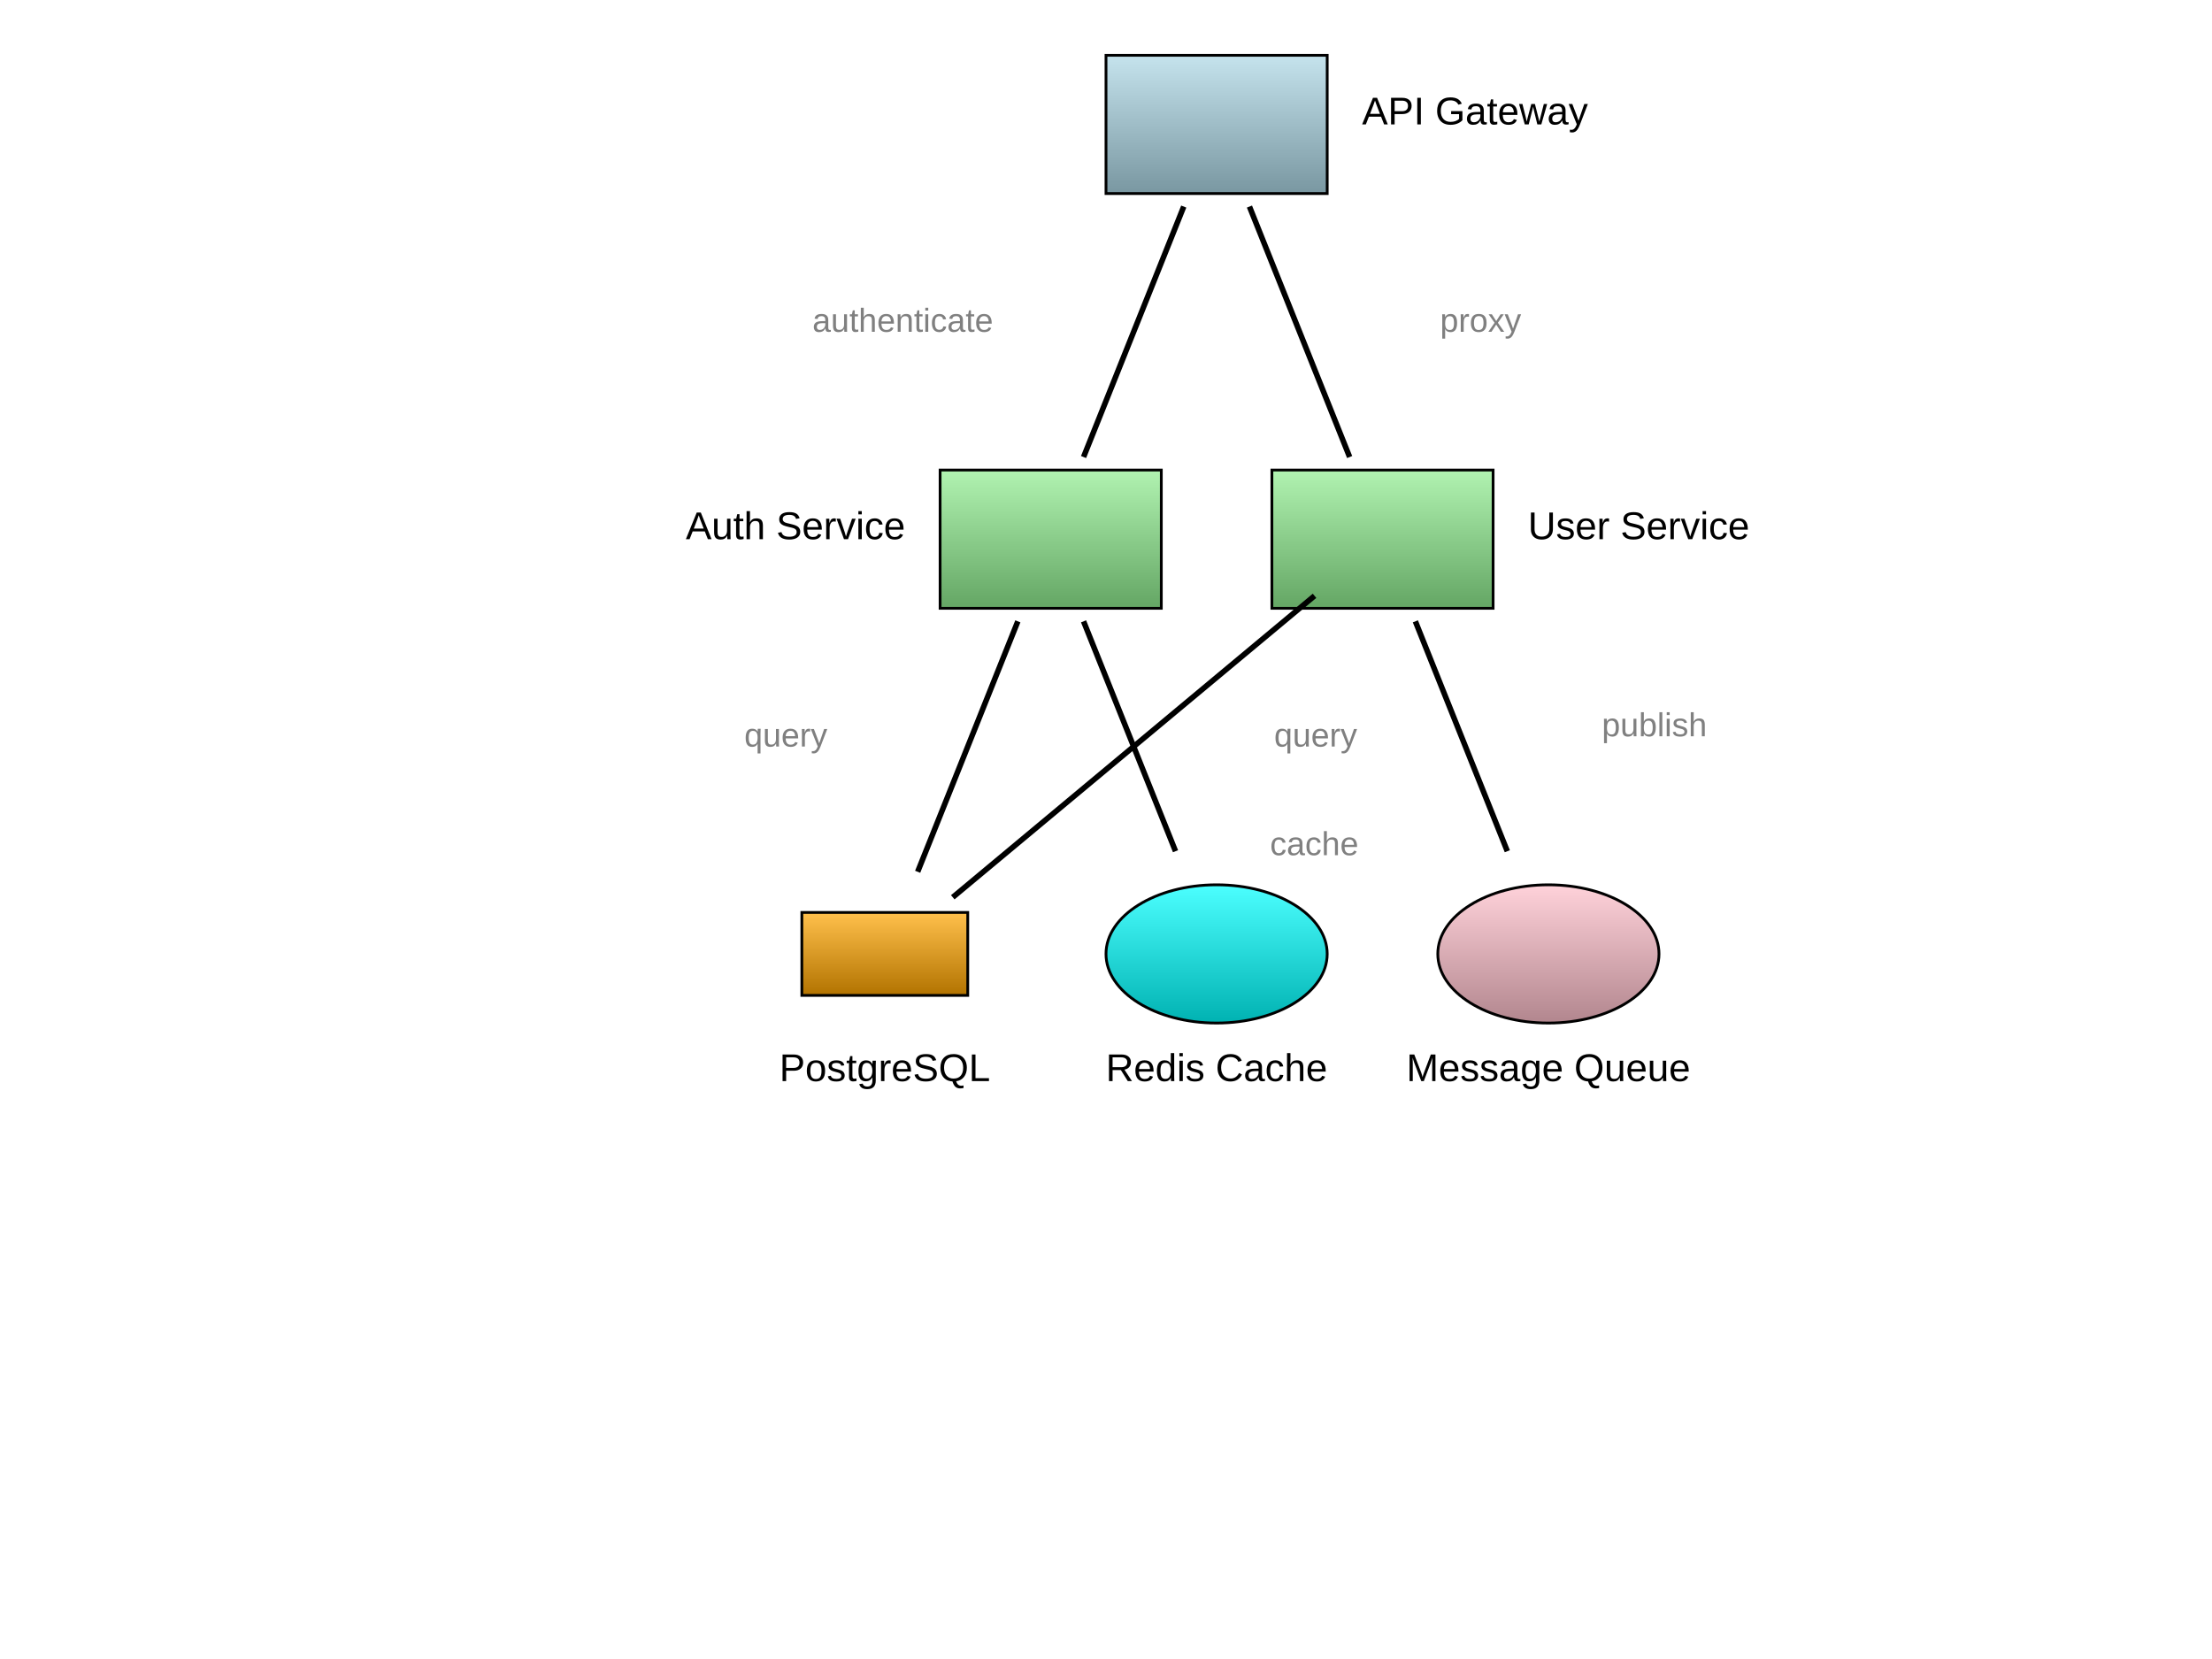
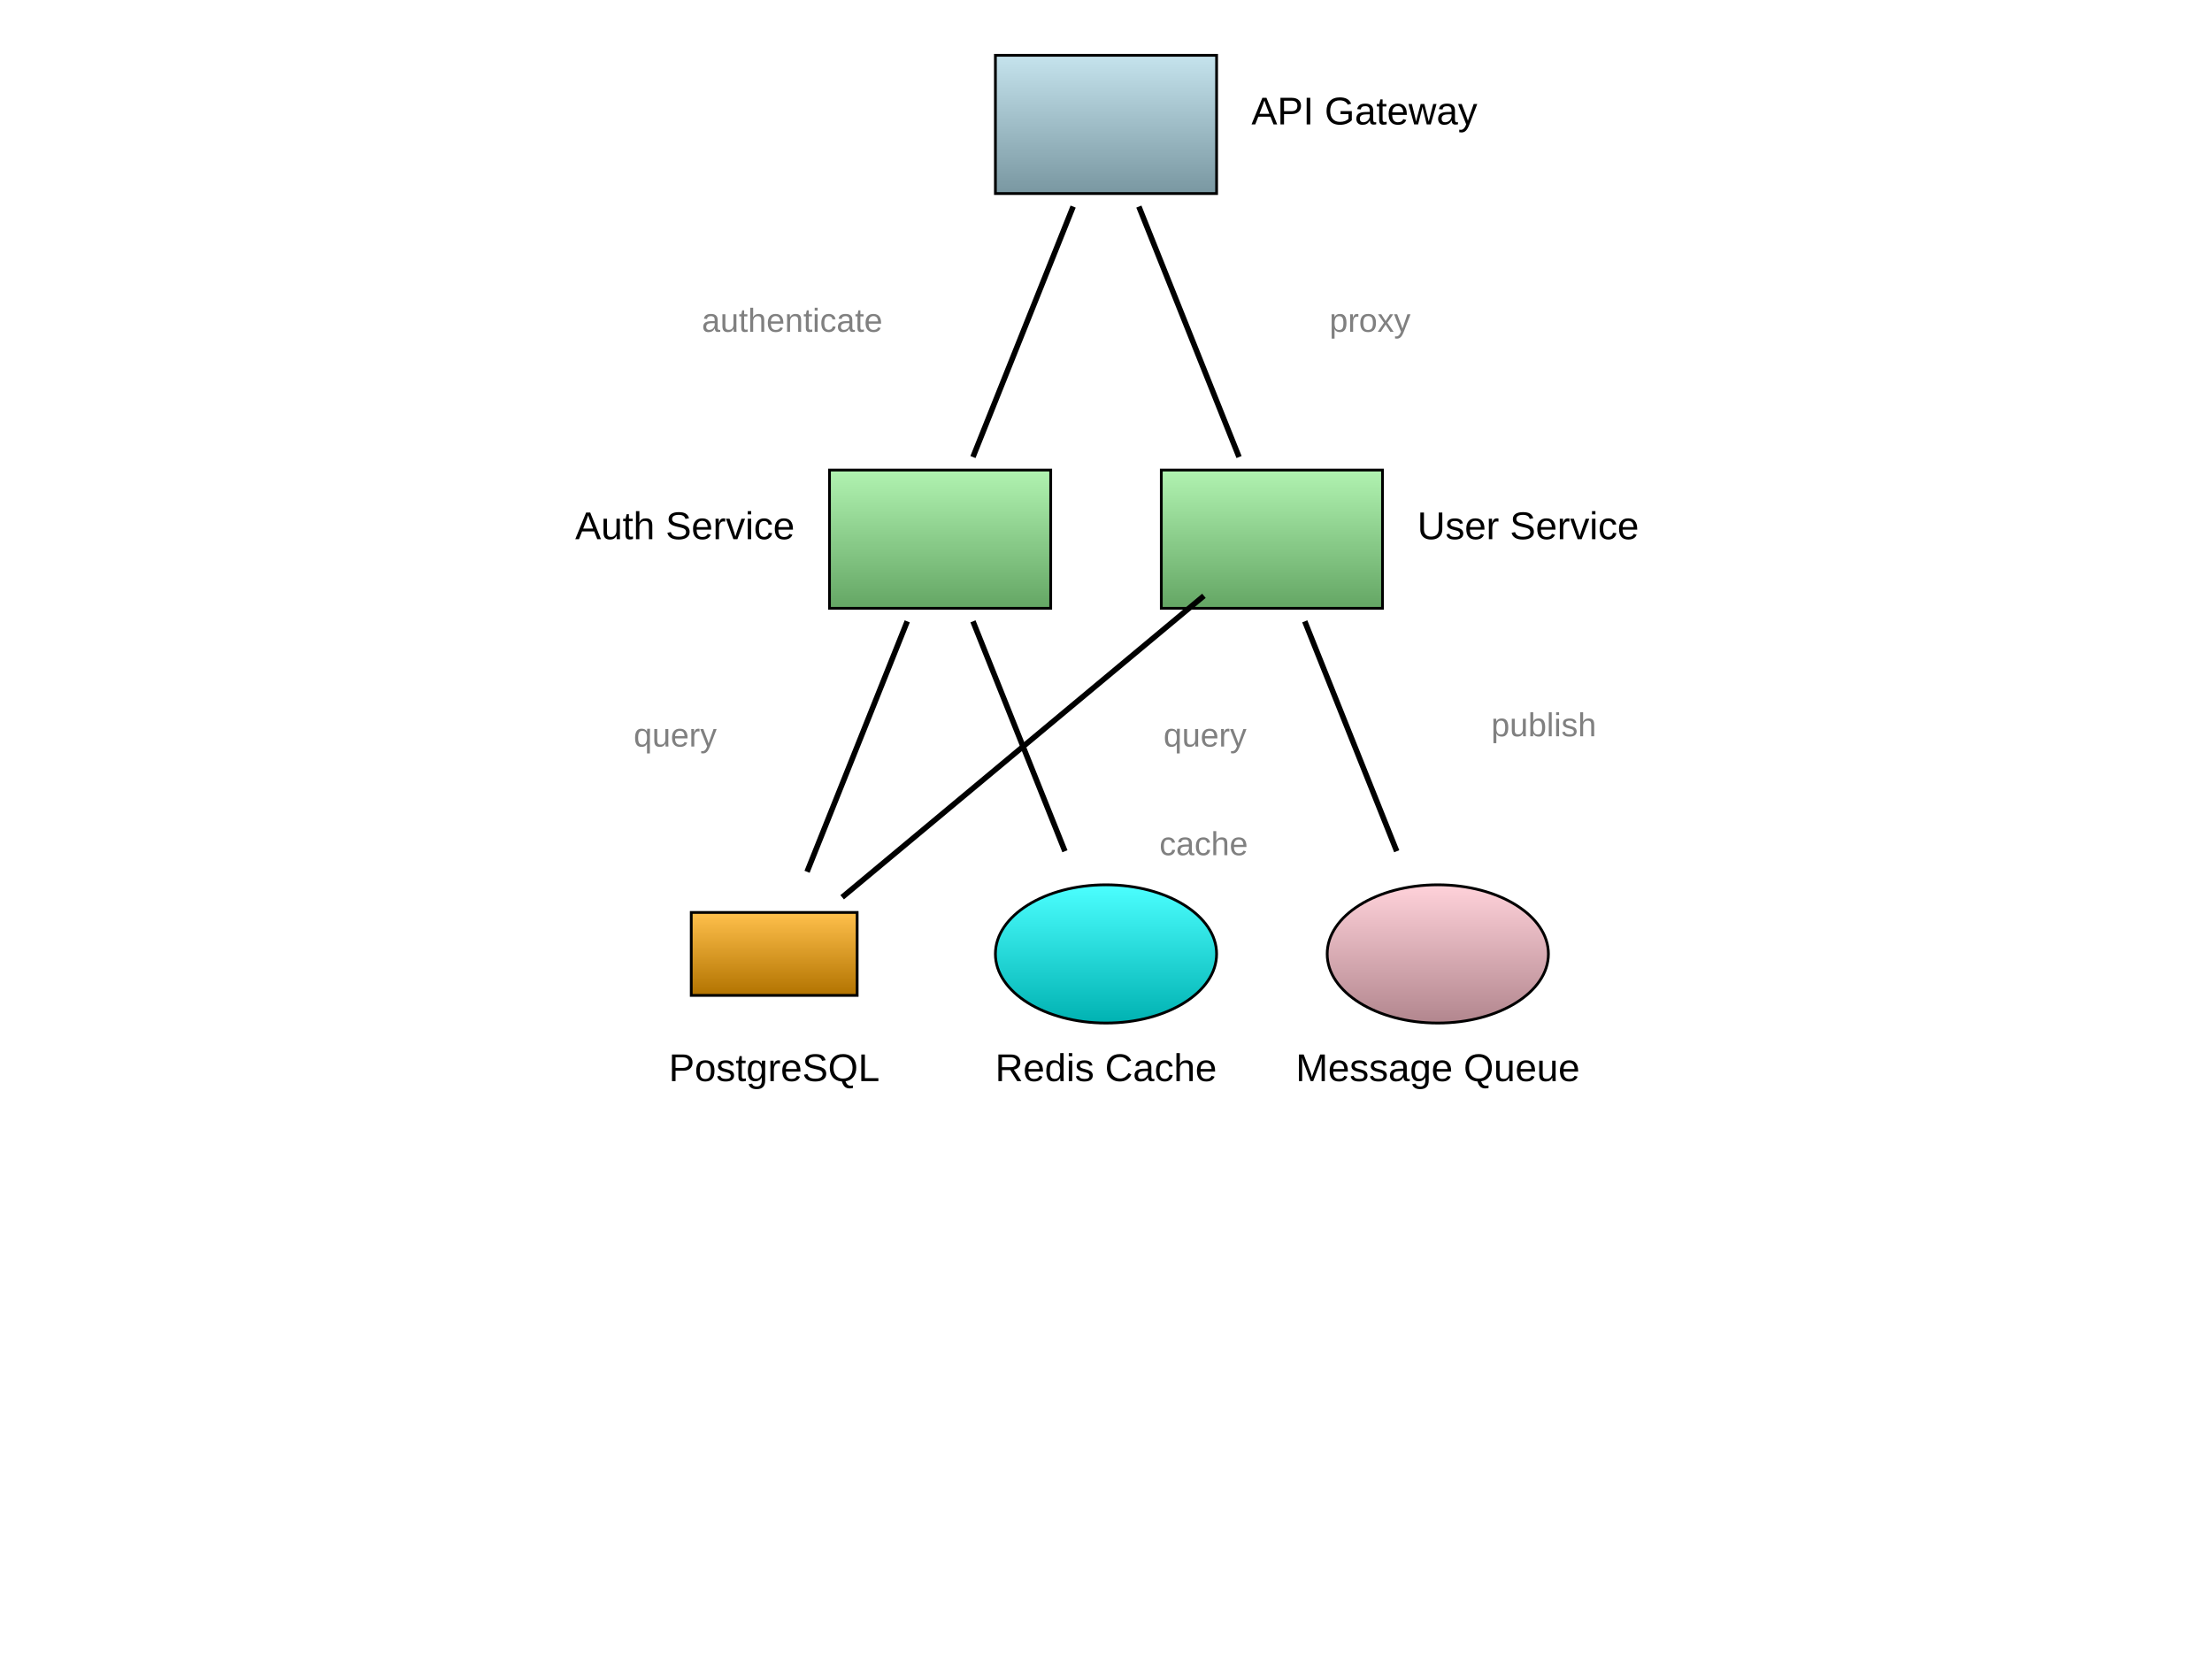
<svg xmlns="http://www.w3.org/2000/svg" baseProfile="full" height="600" version="1.1" viewBox="0,0,800,600" width="800">
  <defs>
    <marker id="arrow-end" markerHeight="10" markerWidth="10" orient="auto" refX="10" refY="5">
      <path d="M 0 0 L 10 5 L 0 10 z" fill="black" />
    </marker>
    <marker id="arrow-start" markerHeight="10" markerWidth="10" orient="auto" refX="0" refY="5">
      <path d="M 10 0 L 0 5 L 10 10 z" fill="black" />
    </marker>
    <linearGradient id="gradient-api-gateway" x1="0%" x2="0%" y1="0%" y2="100%">
      <stop offset="0%" stop-color="#c5e3ed" />
      <stop offset="100%" stop-color="#7997a1" />
    </linearGradient>
    <linearGradient id="gradient-auth-service" x1="0%" x2="0%" y1="0%" y2="100%">
      <stop offset="0%" stop-color="#b1f3b1" />
      <stop offset="100%" stop-color="#64a664" />
    </linearGradient>
    <linearGradient id="gradient-user-service" x1="0%" x2="0%" y1="0%" y2="100%">
      <stop offset="0%" stop-color="#b1f3b1" />
      <stop offset="100%" stop-color="#64a664" />
    </linearGradient>
    <linearGradient id="gradient-database" x1="0%" x2="0%" y1="0%" y2="100%">
      <stop offset="0%" stop-color="#ffc04c" />
      <stop offset="100%" stop-color="#b27300" />
    </linearGradient>
    <linearGradient id="gradient-redis" x1="0%" x2="0%" y1="0%" y2="100%">
      <stop offset="0%" stop-color="#4cffff" />
      <stop offset="100%" stop-color="#00b2b2" />
    </linearGradient>
    <linearGradient id="gradient-queue" x1="0%" x2="0%" y1="0%" y2="100%">
      <stop offset="0%" stop-color="#ffd2da" />
      <stop offset="100%" stop-color="#b2868e" />
    </linearGradient>
  </defs>
-   <rect fill="url(#gradient-api-gateway)" height="50" stroke="black" width="80" x="400.0" y="20" />
-   <rect fill="url(#gradient-auth-service)" height="50" stroke="black" width="80" x="340.0" y="170" />
-   <rect fill="url(#gradient-user-service)" height="50" stroke="black" width="80" x="460.0" y="170" />
-   <rect fill="url(#gradient-database)" height="30.0" stroke="black" width="60.0" x="290.0" y="330.0" />
-   <ellipse cx="440.0" cy="345.0" fill="url(#gradient-redis)" rx="40.0" ry="25.0" stroke="black" />
-   <ellipse cx="560.0" cy="345.0" fill="url(#gradient-queue)" rx="40.0" ry="25.0" stroke="black" />
-   <line stroke="black" stroke-width="2" x1="428.115" x2="391.885" y1="74.711" y2="165.289" />
-   <line stroke="black" stroke-width="2" x1="451.885" x2="488.115" y1="74.711" y2="165.289" />
-   <line stroke="black" stroke-width="2" x1="368.115" x2="331.885" y1="224.711" y2="315.289" />
-   <line stroke="black" stroke-width="2" x1="475.417" x2="344.583" y1="215.486" y2="324.514" />
-   <line stroke="black" stroke-width="2" x1="391.885" x2="425.144" y1="224.711" y2="307.861" />
-   <line stroke="black" stroke-width="2" x1="511.885" x2="545.144" y1="224.711" y2="307.861" />
-   <text fill="black" font-family="Arial, sans-serif" font-size="14px" text-anchor="start" x="492.6" y="45.0">API Gateway</text>
-   <text fill="black" font-family="Arial, sans-serif" font-size="14px" text-anchor="end" x="327.4" y="195.0">Auth Service</text>
-   <text fill="black" font-family="Arial, sans-serif" font-size="14px" text-anchor="start" x="552.6" y="195.0">User Service</text>
-   <text fill="black" font-family="Arial, sans-serif" font-size="14px" text-anchor="middle" x="320.0" y="391.0">PostgreSQL</text>
-   <text fill="black" font-family="Arial, sans-serif" font-size="14px" text-anchor="middle" x="440.0" y="391.0">Redis Cache</text>
-   <text fill="black" font-family="Arial, sans-serif" font-size="14px" text-anchor="middle" x="560.0" y="391.0">Message Queue</text>
-   <text fill="gray" font-family="Arial, sans-serif" font-size="12px" text-anchor="end" x="359.2" y="120.0">authenticate</text>
-   <text fill="gray" font-family="Arial, sans-serif" font-size="12px" text-anchor="start" x="520.8" y="120.0">proxy</text>
-   <text fill="gray" font-family="Arial, sans-serif" font-size="12px" text-anchor="end" x="299.2" y="270.0">query</text>
-   <text fill="gray" font-family="Arial, sans-serif" font-size="12px" text-anchor="start" x="460.8" y="270.0">query</text>
-   <text fill="gray" font-family="Arial, sans-serif" font-size="12px" text-anchor="start" x="459.314" y="309.286">cache</text>
-   <text fill="gray" font-family="Arial, sans-serif" font-size="12px" text-anchor="start" x="579.314" y="266.286">publish</text>
+   <rect fill="url(#gradient-api-gateway)" height="50" stroke="black" width="80" x="360.0" y="20" />
+   <rect fill="url(#gradient-auth-service)" height="50" stroke="black" width="80" x="300.0" y="170" />
+   <rect fill="url(#gradient-user-service)" height="50" stroke="black" width="80" x="420.0" y="170" />
+   <rect fill="url(#gradient-database)" height="30.0" stroke="black" width="60.0" x="250.0" y="330.0" />
+   <ellipse cx="400.0" cy="345.0" fill="url(#gradient-redis)" rx="40.0" ry="25.0" stroke="black" />
+   <ellipse cx="520.0" cy="345.0" fill="url(#gradient-queue)" rx="40.0" ry="25.0" stroke="black" />
+   <line stroke="black" stroke-width="2" x1="388.115" x2="351.885" y1="74.711" y2="165.289" />
+   <line stroke="black" stroke-width="2" x1="411.885" x2="448.115" y1="74.711" y2="165.289" />
+   <line stroke="black" stroke-width="2" x1="328.115" x2="291.885" y1="224.711" y2="315.289" />
+   <line stroke="black" stroke-width="2" x1="435.417" x2="304.583" y1="215.486" y2="324.514" />
+   <line stroke="black" stroke-width="2" x1="351.885" x2="385.144" y1="224.711" y2="307.861" />
+   <line stroke="black" stroke-width="2" x1="471.885" x2="505.144" y1="224.711" y2="307.861" />
+   <text fill="black" font-family="Arial, sans-serif" font-size="14px" text-anchor="start" x="452.6" y="45.0">API Gateway</text>
+   <text fill="black" font-family="Arial, sans-serif" font-size="14px" text-anchor="end" x="287.4" y="195.0">Auth Service</text>
+   <text fill="black" font-family="Arial, sans-serif" font-size="14px" text-anchor="start" x="512.6" y="195.0">User Service</text>
+   <text fill="black" font-family="Arial, sans-serif" font-size="14px" text-anchor="middle" x="280.0" y="391.0">PostgreSQL</text>
+   <text fill="black" font-family="Arial, sans-serif" font-size="14px" text-anchor="middle" x="400.0" y="391.0">Redis Cache</text>
+   <text fill="black" font-family="Arial, sans-serif" font-size="14px" text-anchor="middle" x="520.0" y="391.0">Message Queue</text>
+   <text fill="gray" font-family="Arial, sans-serif" font-size="12px" text-anchor="end" x="319.2" y="120.0">authenticate</text>
+   <text fill="gray" font-family="Arial, sans-serif" font-size="12px" text-anchor="start" x="480.8" y="120.0">proxy</text>
+   <text fill="gray" font-family="Arial, sans-serif" font-size="12px" text-anchor="end" x="259.2" y="270.0">query</text>
+   <text fill="gray" font-family="Arial, sans-serif" font-size="12px" text-anchor="start" x="420.8" y="270.0">query</text>
+   <text fill="gray" font-family="Arial, sans-serif" font-size="12px" text-anchor="start" x="419.314" y="309.286">cache</text>
+   <text fill="gray" font-family="Arial, sans-serif" font-size="12px" text-anchor="start" x="539.314" y="266.286">publish</text>
</svg>
